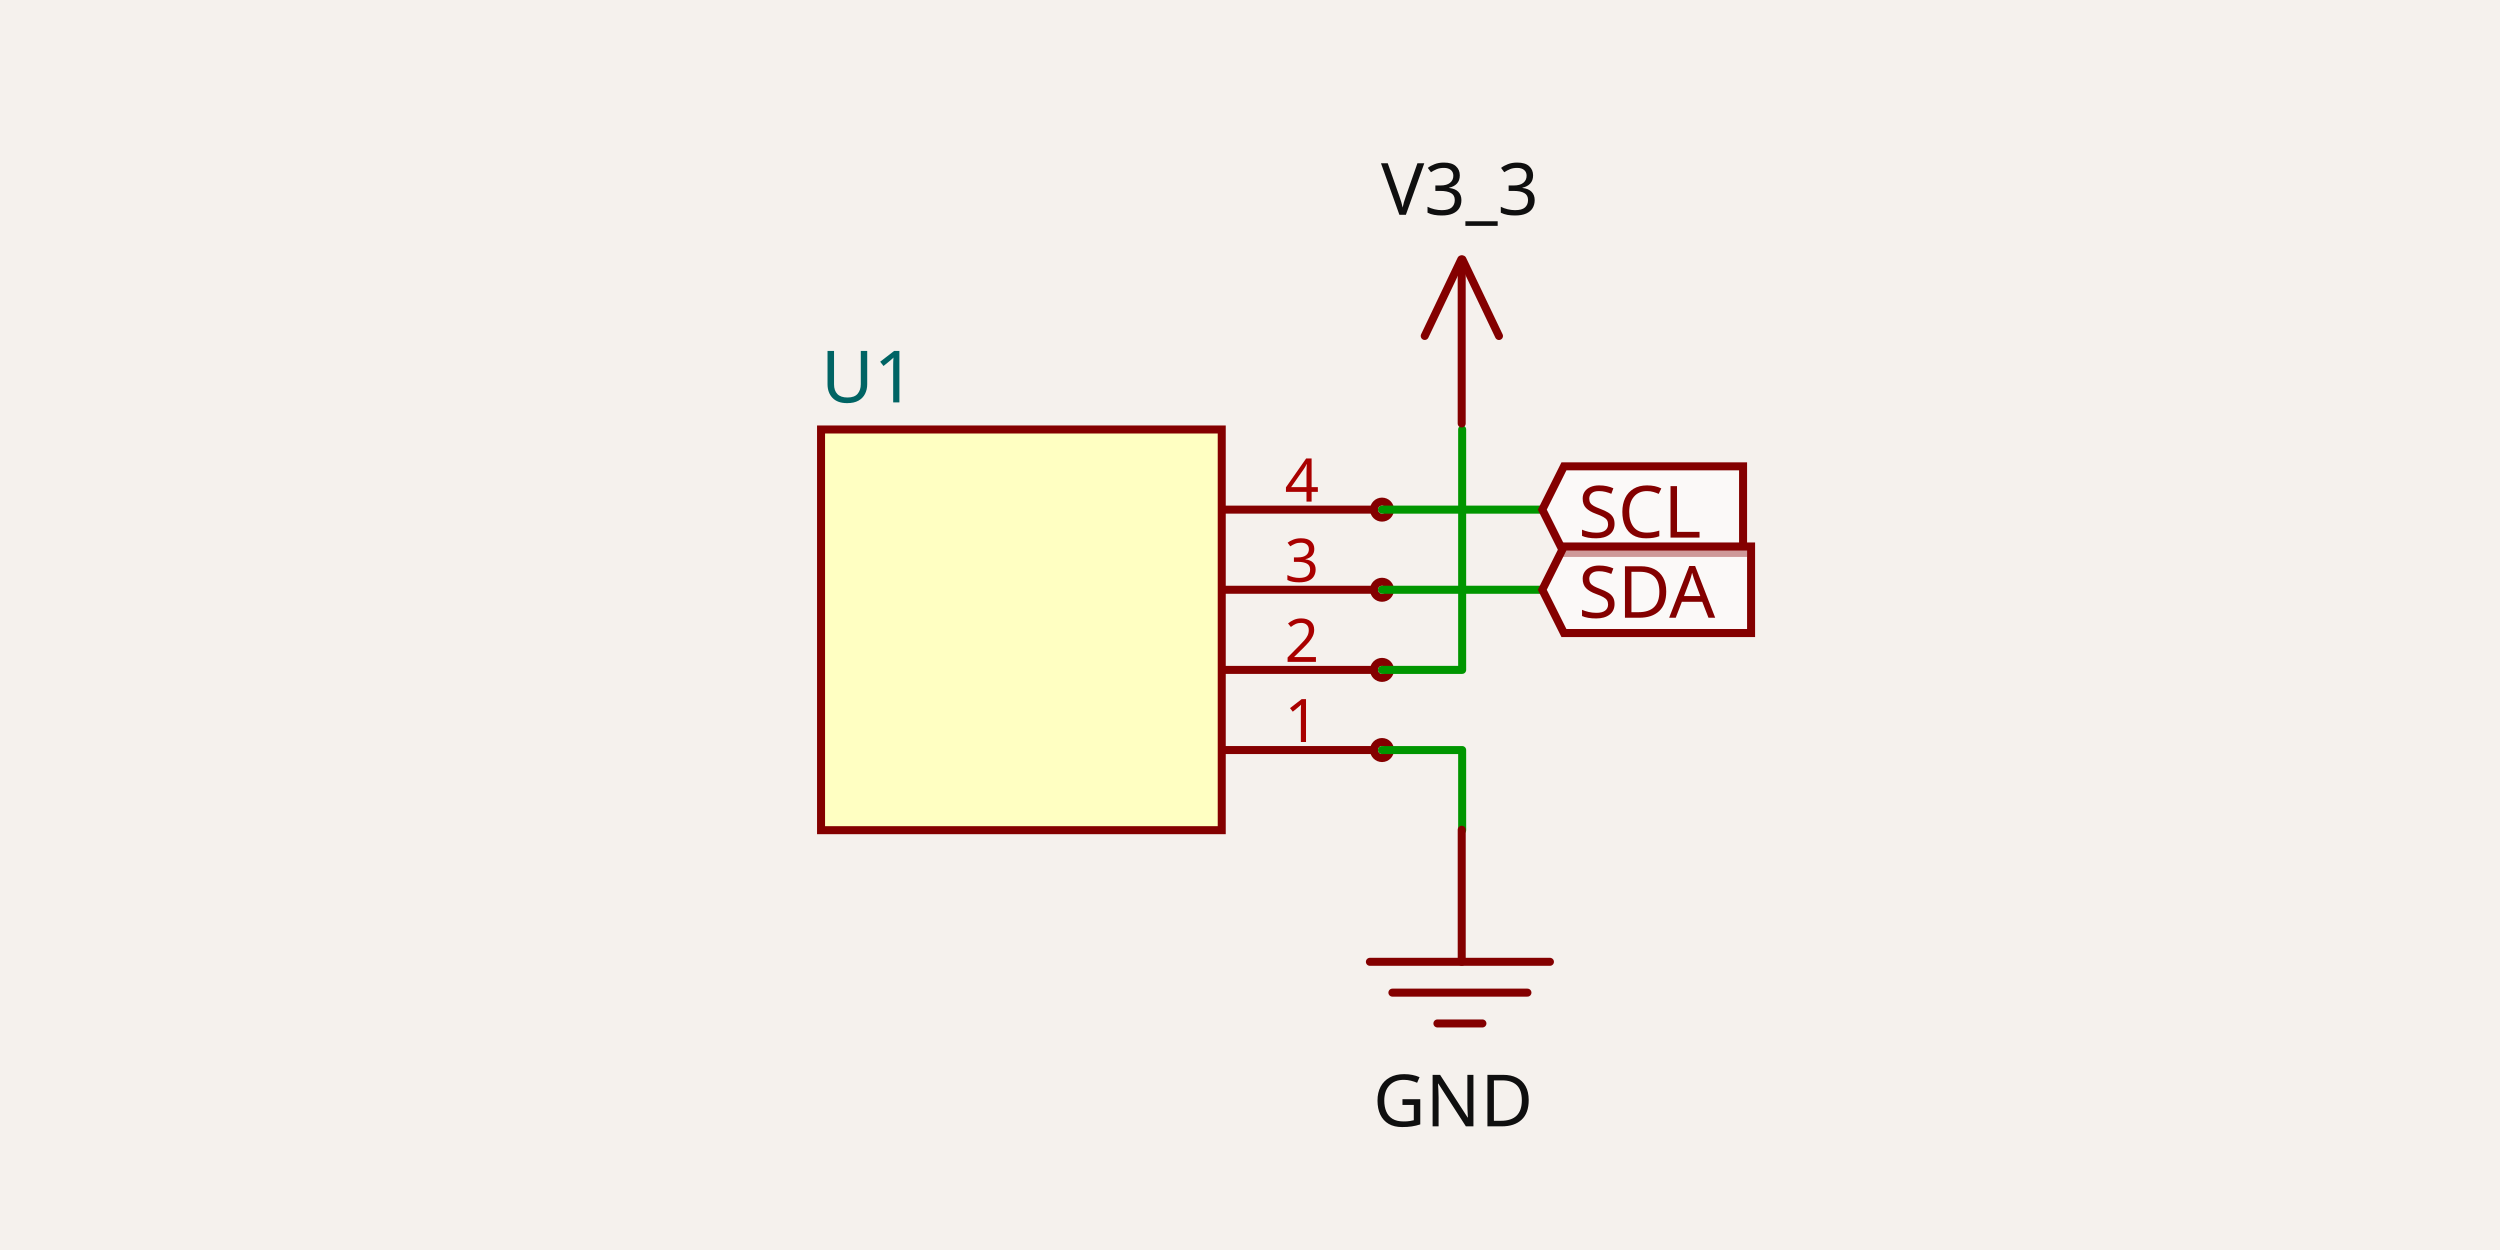
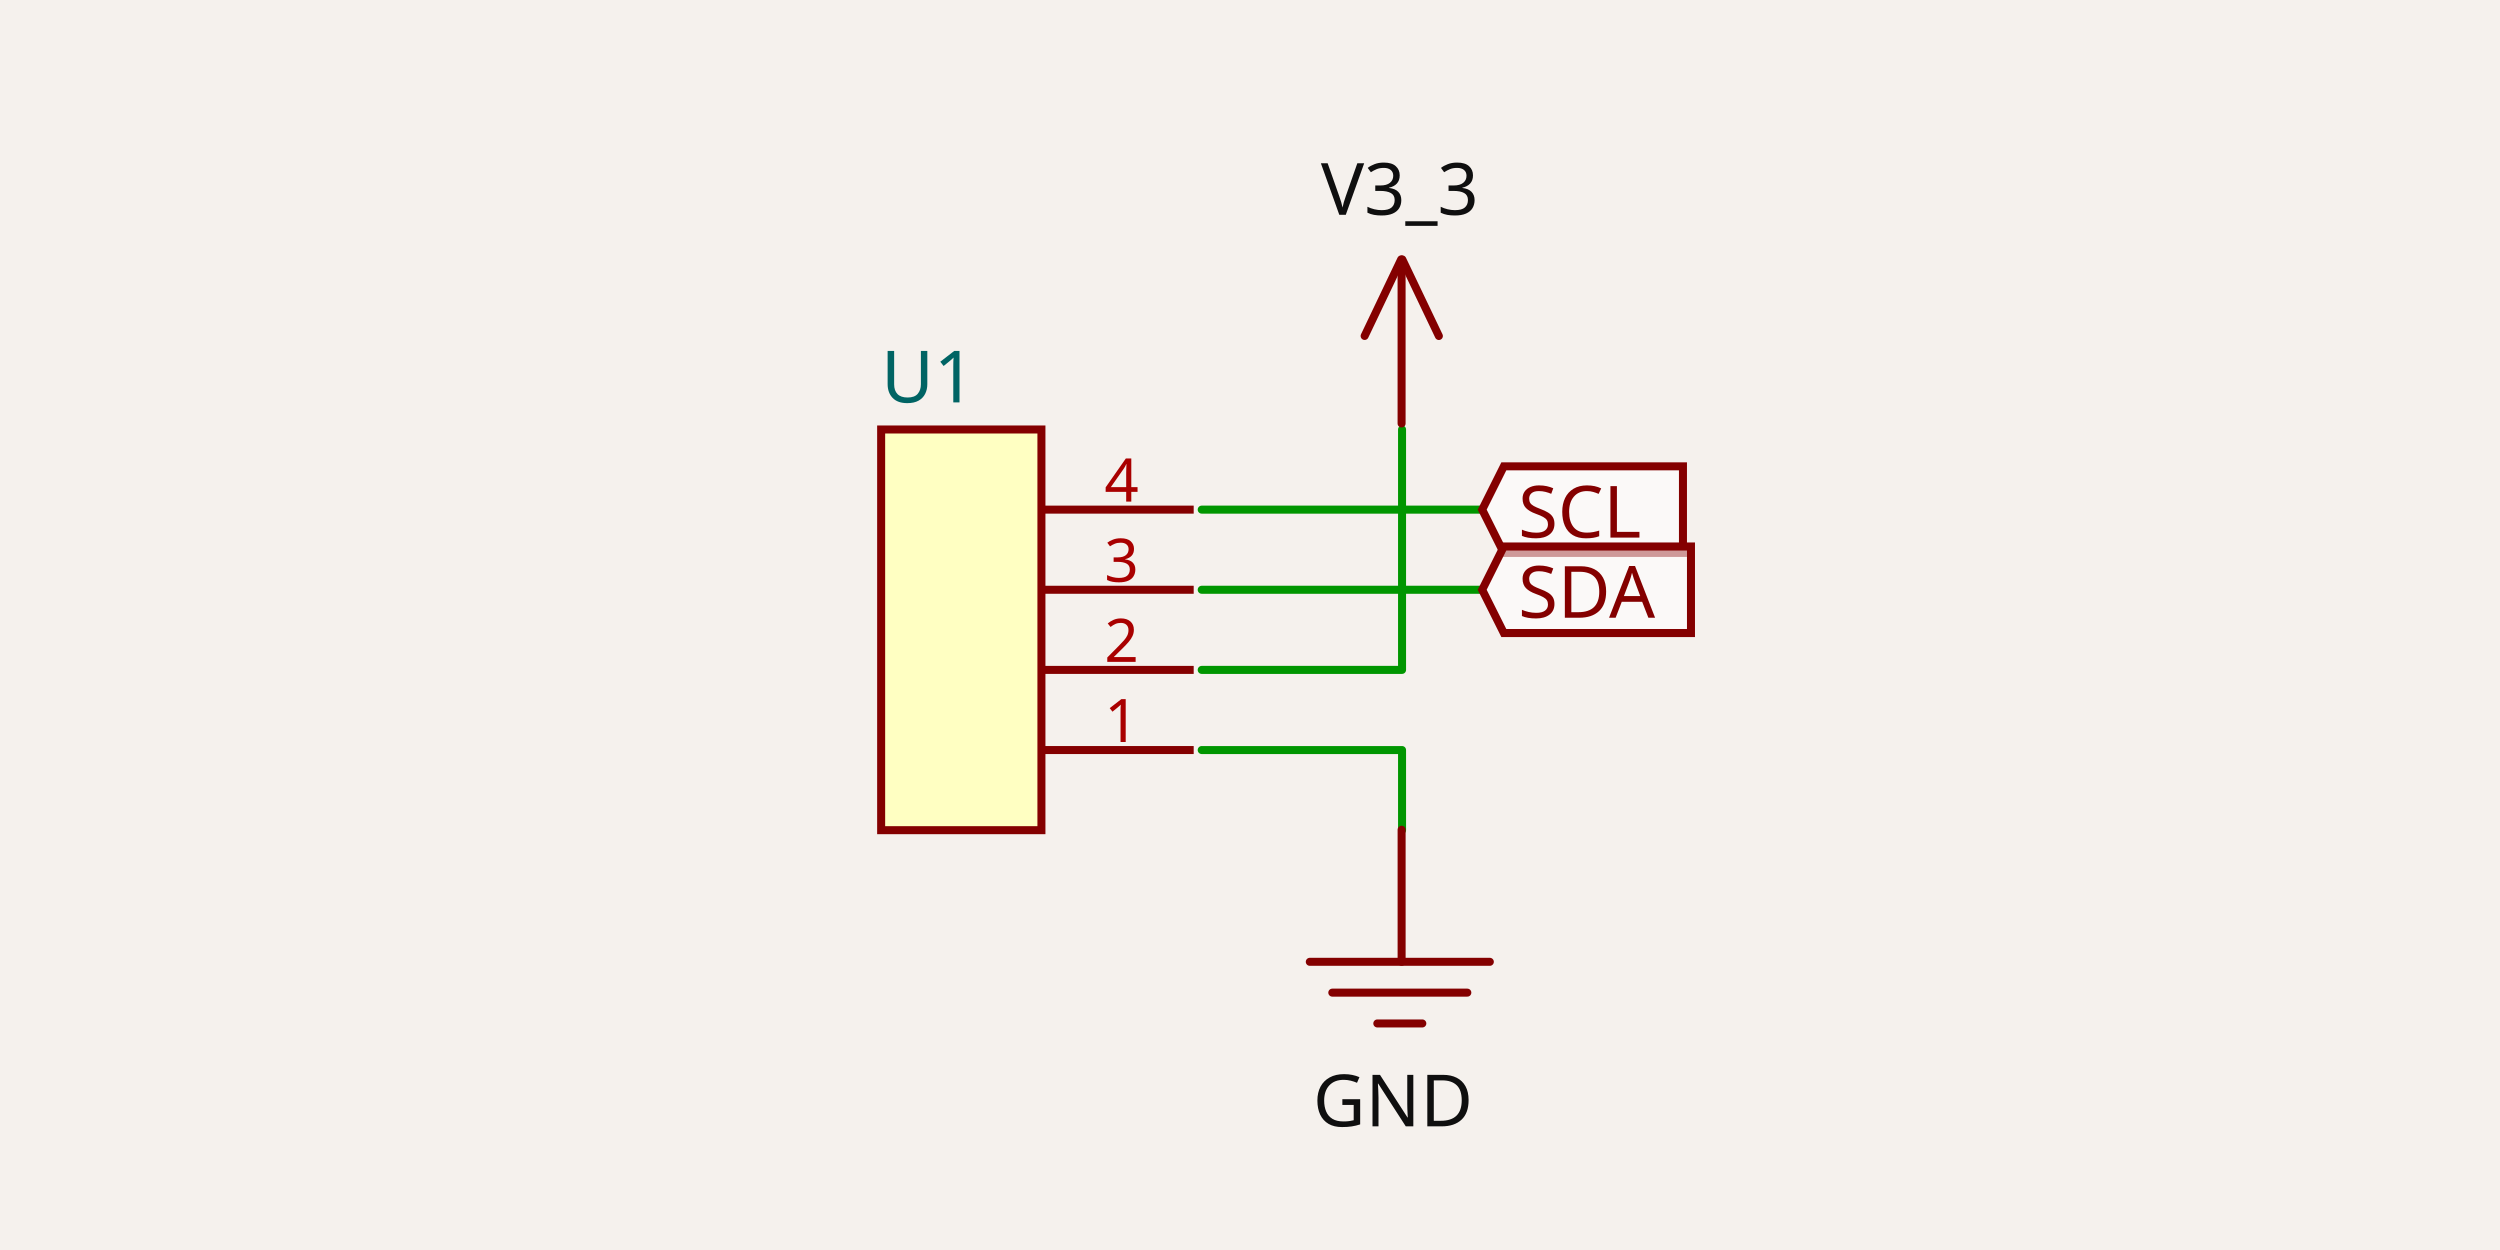
- <svg xmlns="http://www.w3.org/2000/svg" width="1200" height="600" style="background-color: rgb(245, 241, 237)" data-real-to-screen-transform="matrix(192.3323503013,0,0,-192.3323503013,490.2679830748,302.3208103603)">
+ <svg xmlns="http://www.w3.org/2000/svg" width="1200" height="600" style="background-color: rgb(245, 241, 237)" data-real-to-screen-transform="matrix(192.3323503013,0,0,-192.3323503013,461.4181305296,302.3208103603)" data-software-used-string="@tscircuit/core@0.0.532">
  <style>
              .boundary { fill: rgb(245, 241, 237); }
              .schematic-boundary { fill: none; stroke: #fff; }
              .component { fill: none; stroke: rgb(132, 0, 0); }
              .chip { fill: rgb(255, 255, 194); stroke: rgb(132, 0, 0); }
              .component-pin { fill: none; stroke: rgb(132, 0, 0); }
              .trace:hover {
                filter: invert(1);
              }
              .trace:hover .trace-crossing-outline {
                opacity: 0;
              }
              .trace:hover .trace-junction {
                filter: invert(1);
              }
              .text { font-family: sans-serif; fill: rgb(0, 150, 0); }
              .pin-number { fill: rgb(169, 0, 0); }
              .port-label { fill: rgb(0, 100, 100); }
              .component-name { fill: rgb(0, 100, 100); }
            </style>
  <rect class="boundary" x="0" y="0" width="1200" height="600" />
  <g data-circuit-json-type="schematic_component" data-schematic-component-id="schematic_component_0">
-     <rect class="component chip" x="394.102" y="206.155" width="192.332" height="192.332" stroke-width="3.847px" fill="rgb(255, 255, 194)" stroke="rgb(132, 0, 0)" />
-     <rect class="component-overlay" x="394.102" y="206.155" width="192.332" height="192.332" fill="transparent" />
-     <text x="394.102" y="423.49" fill="#006464" text-anchor="start" dominant-baseline="middle" font-family="sans-serif" font-size="34.62px" transform="rotate(0, 394.1018, 423.4902)" />
-     <text x="394.102" y="181.151" fill="#006464" text-anchor="start" dominant-baseline="middle" font-family="sans-serif" font-size="34.62px" transform="rotate(0, 394.1018, 181.1514)">U1</text>
-     <line class="component-pin" x1="659.52" y1="360.021" x2="586.434" y2="360.021" stroke-width="3.847px" />
-     <circle class="component-pin" cx="663.367" cy="360.021" r="3.847" stroke-width="3.847px" />
-     <text class="pin-number" x="624.901" y="356.174" style="font-family: sans-serif;" fill="rgb(169, 0, 0)" text-anchor="middle" dominant-baseline="auto" font-size="28.85px" transform="">1</text>
-     <line class="component-pin" x1="659.52" y1="321.554" x2="586.434" y2="321.554" stroke-width="3.847px" />
-     <circle class="component-pin" cx="663.367" cy="321.554" r="3.847" stroke-width="3.847px" />
-     <text class="pin-number" x="624.901" y="317.707" style="font-family: sans-serif;" fill="rgb(169, 0, 0)" text-anchor="middle" dominant-baseline="auto" font-size="28.85px" transform="">2</text>
-     <line class="component-pin" x1="659.52" y1="283.088" x2="586.434" y2="283.088" stroke-width="3.847px" />
-     <circle class="component-pin" cx="663.367" cy="283.088" r="3.847" stroke-width="3.847px" />
-     <text class="pin-number" x="624.901" y="279.241" style="font-family: sans-serif;" fill="rgb(169, 0, 0)" text-anchor="middle" dominant-baseline="auto" font-size="28.85px" transform="">3</text>
-     <line class="component-pin" x1="659.52" y1="244.621" x2="586.434" y2="244.621" stroke-width="3.847px" />
-     <circle class="component-pin" cx="663.367" cy="244.621" r="3.847" stroke-width="3.847px" />
-     <text class="pin-number" x="624.901" y="240.774" style="font-family: sans-serif;" fill="rgb(169, 0, 0)" text-anchor="middle" dominant-baseline="auto" font-size="28.85px" transform="">4</text>
+     <rect class="component chip" x="422.952" y="206.155" width="76.933" height="192.332" stroke-width="3.847px" fill="rgb(255, 255, 194)" stroke="rgb(132, 0, 0)" />
+     <rect class="component-overlay" x="422.952" y="206.155" width="76.933" height="192.332" fill="transparent" />
+     <text x="422.952" y="423.49" fill="#006464" text-anchor="start" dominant-baseline="middle" font-family="sans-serif" font-size="34.62px" transform="rotate(0, 422.9517, 423.4902)" />
+     <text x="422.952" y="181.151" fill="#006464" text-anchor="start" dominant-baseline="middle" font-family="sans-serif" font-size="34.62px" transform="rotate(0, 422.9517, 181.1514)">U1</text>
+     <line class="component-pin" x1="572.971" y1="360.021" x2="499.885" y2="360.021" stroke-width="3.847px" />
+     <text class="pin-number" x="538.351" y="356.174" style="font-family: sans-serif;" fill="rgb(169, 0, 0)" text-anchor="middle" dominant-baseline="auto" font-size="28.85px" transform="">1</text>
+     <line class="component-pin" x1="572.971" y1="321.554" x2="499.885" y2="321.554" stroke-width="3.847px" />
+     <text class="pin-number" x="538.351" y="317.707" style="font-family: sans-serif;" fill="rgb(169, 0, 0)" text-anchor="middle" dominant-baseline="auto" font-size="28.85px" transform="">2</text>
+     <line class="component-pin" x1="572.971" y1="283.088" x2="499.885" y2="283.088" stroke-width="3.847px" />
+     <text class="pin-number" x="538.351" y="279.241" style="font-family: sans-serif;" fill="rgb(169, 0, 0)" text-anchor="middle" dominant-baseline="auto" font-size="28.85px" transform="">3</text>
+     <line class="component-pin" x1="572.971" y1="244.621" x2="499.885" y2="244.621" stroke-width="3.847px" />
+     <text class="pin-number" x="538.351" y="240.774" style="font-family: sans-serif;" fill="rgb(169, 0, 0)" text-anchor="middle" dominant-baseline="auto" font-size="28.85px" transform="">4</text>
  </g>
  <g class="trace" data-circuit-json-type="schematic_trace" data-schematic-trace-id="schematic_trace_0">
-     <path d="M 663.367 244.621 L 740.3 244.621 L 740.3 244.621" class="trace-invisible-hover-outline" stroke="rgb(0, 150, 0)" fill="none" stroke-width="30.773px" stroke-linecap="round" opacity="0" stroke-linejoin="round" />
-     <path d="M 663.367 244.621 L 740.3 244.621 L 740.3 244.621" stroke="rgb(0, 150, 0)" fill="none" stroke-width="3.847px" stroke-linecap="round" stroke-linejoin="round" />
+     <path d="M 576.818 244.621 L 711.45 244.621 L 711.45 244.621" class="trace-invisible-hover-outline" stroke="rgb(0, 150, 0)" fill="none" stroke-width="30.773px" stroke-linecap="round" opacity="0" stroke-linejoin="round" />
+     <path d="M 576.818 244.621 L 711.45 244.621 L 711.45 244.621" stroke="rgb(0, 150, 0)" fill="none" stroke-width="3.847px" stroke-linecap="round" stroke-linejoin="round" />
  </g>
  <g class="trace" data-circuit-json-type="schematic_trace" data-schematic-trace-id="schematic_trace_1">
-     <path d="M 663.367 283.088 L 740.3 283.088 L 740.3 283.088" class="trace-invisible-hover-outline" stroke="rgb(0, 150, 0)" fill="none" stroke-width="30.773px" stroke-linecap="round" opacity="0" stroke-linejoin="round" />
-     <path d="M 663.367 283.088 L 740.3 283.088 L 740.3 283.088" stroke="rgb(0, 150, 0)" fill="none" stroke-width="3.847px" stroke-linecap="round" stroke-linejoin="round" />
+     <path d="M 576.818 283.088 L 711.45 283.088 L 711.45 283.088" class="trace-invisible-hover-outline" stroke="rgb(0, 150, 0)" fill="none" stroke-width="30.773px" stroke-linecap="round" opacity="0" stroke-linejoin="round" />
+     <path d="M 576.818 283.088 L 711.45 283.088 L 711.45 283.088" stroke="rgb(0, 150, 0)" fill="none" stroke-width="3.847px" stroke-linecap="round" stroke-linejoin="round" />
  </g>
  <g class="trace" data-circuit-json-type="schematic_trace" data-schematic-trace-id="schematic_trace_2">
-     <path d="M 663.367 321.554 L 701.834 321.554 L 701.834 206.155" class="trace-invisible-hover-outline" stroke="rgb(0, 150, 0)" fill="none" stroke-width="30.773px" stroke-linecap="round" opacity="0" stroke-linejoin="round" />
-     <path d="M 663.367 321.554 L 701.834 321.554 L 701.834 206.155" stroke="rgb(0, 150, 0)" fill="none" stroke-width="3.847px" stroke-linecap="round" stroke-linejoin="round" />
+     <path d="M 576.818 321.554 L 672.984 321.554 L 672.984 206.155" class="trace-invisible-hover-outline" stroke="rgb(0, 150, 0)" fill="none" stroke-width="30.773px" stroke-linecap="round" opacity="0" stroke-linejoin="round" />
+     <path d="M 576.818 321.554 L 672.984 321.554 L 672.984 206.155" stroke="rgb(0, 150, 0)" fill="none" stroke-width="3.847px" stroke-linecap="round" stroke-linejoin="round" />
  </g>
  <g class="trace" data-circuit-json-type="schematic_trace" data-schematic-trace-id="schematic_trace_3">
-     <path d="M 663.367 360.021 L 701.834 360.021 L 701.834 398.487" class="trace-invisible-hover-outline" stroke="rgb(0, 150, 0)" fill="none" stroke-width="30.773px" stroke-linecap="round" opacity="0" stroke-linejoin="round" />
-     <path d="M 663.367 360.021 L 701.834 360.021 L 701.834 398.487" stroke="rgb(0, 150, 0)" fill="none" stroke-width="3.847px" stroke-linecap="round" stroke-linejoin="round" />
+     <path d="M 576.818 360.021 L 672.984 360.021 L 672.984 398.487" class="trace-invisible-hover-outline" stroke="rgb(0, 150, 0)" fill="none" stroke-width="30.773px" stroke-linecap="round" opacity="0" stroke-linejoin="round" />
+     <path d="M 576.818 360.021 L 672.984 360.021 L 672.984 398.487" stroke="rgb(0, 150, 0)" fill="none" stroke-width="3.847px" stroke-linecap="round" stroke-linejoin="round" />
  </g>
-   <path class="net-label" d="     M 740.3,244.621     L 750.686,223.849     L 836.671,223.849     L 836.671,265.393     L 750.686,265.393     Z   " fill="rgba(255, 255, 255, 0.6)" stroke="rgb(132, 0, 0)" stroke-width="3.847px" />
-   <text class="net-label-text" x="757.61" y="244.621" fill="rgb(132, 0, 0)" text-anchor="start" dominant-baseline="central" font-family="sans-serif" font-variant-numeric="tabular-nums" font-size="34.62px" transform="">SCL</text>
-   <path class="net-label" d="     M 740.3,283.088     L 750.686,262.316     L 840.518,262.316     L 840.518,303.859     L 750.686,303.859     Z   " fill="rgba(255, 255, 255, 0.6)" stroke="rgb(132, 0, 0)" stroke-width="3.847px" />
-   <text class="net-label-text" x="757.61" y="283.088" fill="rgb(132, 0, 0)" text-anchor="start" dominant-baseline="central" font-family="sans-serif" font-variant-numeric="tabular-nums" font-size="34.62px" transform="">SDA</text>
-   <rect class="component-overlay" x="683.873" y="124.508" width="35.635" height="78.772" fill="transparent" />
-   <path d="M 701.409 124.508 L 683.873 161.257" stroke="rgb(132, 0, 0)" fill="none" stroke-width="3.847px" stroke-linecap="round" />
-   <path d="M 701.972 124.527 L 719.508 161.276" stroke="rgb(132, 0, 0)" fill="none" stroke-width="3.847px" stroke-linecap="round" />
-   <path d="M 701.612 125.478 L 701.612 203.28" stroke="rgb(132, 0, 0)" fill="none" stroke-width="3.847px" stroke-linecap="round" />
-   <text x="700.751" y="113.237" fill="rgb(15, 15, 15)" font-family="sans-serif" text-anchor="middle" dominant-baseline="ideographic" font-size="34.62px">V3_3</text>
-   <rect class="component-overlay" x="657.551" y="398.279" width="86.419" height="92.979" fill="transparent" />
-   <path d="M 701.625 398.279 L 701.625 461.678" stroke="rgb(132, 0, 0)" fill="none" stroke-width="3.847px" stroke-linecap="round" />
-   <path d="M 657.551 461.671 L 743.97 461.671" stroke="rgb(132, 0, 0)" fill="none" stroke-width="3.847px" stroke-linecap="round" />
-   <path d="M 668.353 476.465 L 733.168 476.465" stroke="rgb(132, 0, 0)" fill="none" stroke-width="3.847px" stroke-linecap="round" />
-   <path d="M 689.958 491.258 L 711.563 491.258" stroke="rgb(132, 0, 0)" fill="none" stroke-width="3.847px" stroke-linecap="round" />
-   <text x="697.483" y="513.786" fill="rgb(15, 15, 15)" font-family="sans-serif" text-anchor="middle" dominant-baseline="hanging" font-size="34.62px">GND</text>
+   <path class="net-label" d="     M 711.45,244.621     L 721.836,223.849     L 807.822,223.849     L 807.822,265.393     L 721.836,265.393     Z   " fill="rgba(255, 255, 255, 0.6)" stroke="rgb(132, 0, 0)" stroke-width="3.847px" />
+   <text class="net-label-text" x="728.76" y="244.621" fill="rgb(132, 0, 0)" text-anchor="start" dominant-baseline="central" font-family="sans-serif" font-variant-numeric="tabular-nums" font-size="34.62px" transform="">SCL</text>
+   <path class="net-label" d="     M 711.45,283.088     L 721.836,262.316     L 811.668,262.316     L 811.668,303.859     L 721.836,303.859     Z   " fill="rgba(255, 255, 255, 0.6)" stroke="rgb(132, 0, 0)" stroke-width="3.847px" />
+   <text class="net-label-text" x="728.76" y="283.088" fill="rgb(132, 0, 0)" text-anchor="start" dominant-baseline="central" font-family="sans-serif" font-variant-numeric="tabular-nums" font-size="34.62px" transform="">SDA</text>
+   <rect class="component-overlay" x="655.023" y="124.508" width="35.635" height="78.772" fill="transparent" />
+   <path d="M 672.559 124.508 L 655.023 161.257" stroke="rgb(132, 0, 0)" fill="none" stroke-width="3.847px" stroke-linecap="round" />
+   <path d="M 673.122 124.527 L 690.658 161.276" stroke="rgb(132, 0, 0)" fill="none" stroke-width="3.847px" stroke-linecap="round" />
+   <path d="M 672.762 125.478 L 672.762 203.28" stroke="rgb(132, 0, 0)" fill="none" stroke-width="3.847px" stroke-linecap="round" />
+   <text x="671.901" y="113.237" fill="rgb(15, 15, 15)" font-family="sans-serif" text-anchor="middle" dominant-baseline="ideographic" font-size="34.62px">V3_3</text>
+   <rect class="component-overlay" x="628.701" y="398.279" width="86.419" height="92.979" fill="transparent" />
+   <path d="M 672.775 398.279 L 672.775 461.678" stroke="rgb(132, 0, 0)" fill="none" stroke-width="3.847px" stroke-linecap="round" />
+   <path d="M 628.701 461.671 L 715.12 461.671" stroke="rgb(132, 0, 0)" fill="none" stroke-width="3.847px" stroke-linecap="round" />
+   <path d="M 639.504 476.465 L 704.318 476.465" stroke="rgb(132, 0, 0)" fill="none" stroke-width="3.847px" stroke-linecap="round" />
+   <path d="M 661.108 491.258 L 682.713 491.258" stroke="rgb(132, 0, 0)" fill="none" stroke-width="3.847px" stroke-linecap="round" />
+   <text x="668.633" y="513.786" fill="rgb(15, 15, 15)" font-family="sans-serif" text-anchor="middle" dominant-baseline="hanging" font-size="34.62px">GND</text>
</svg>
